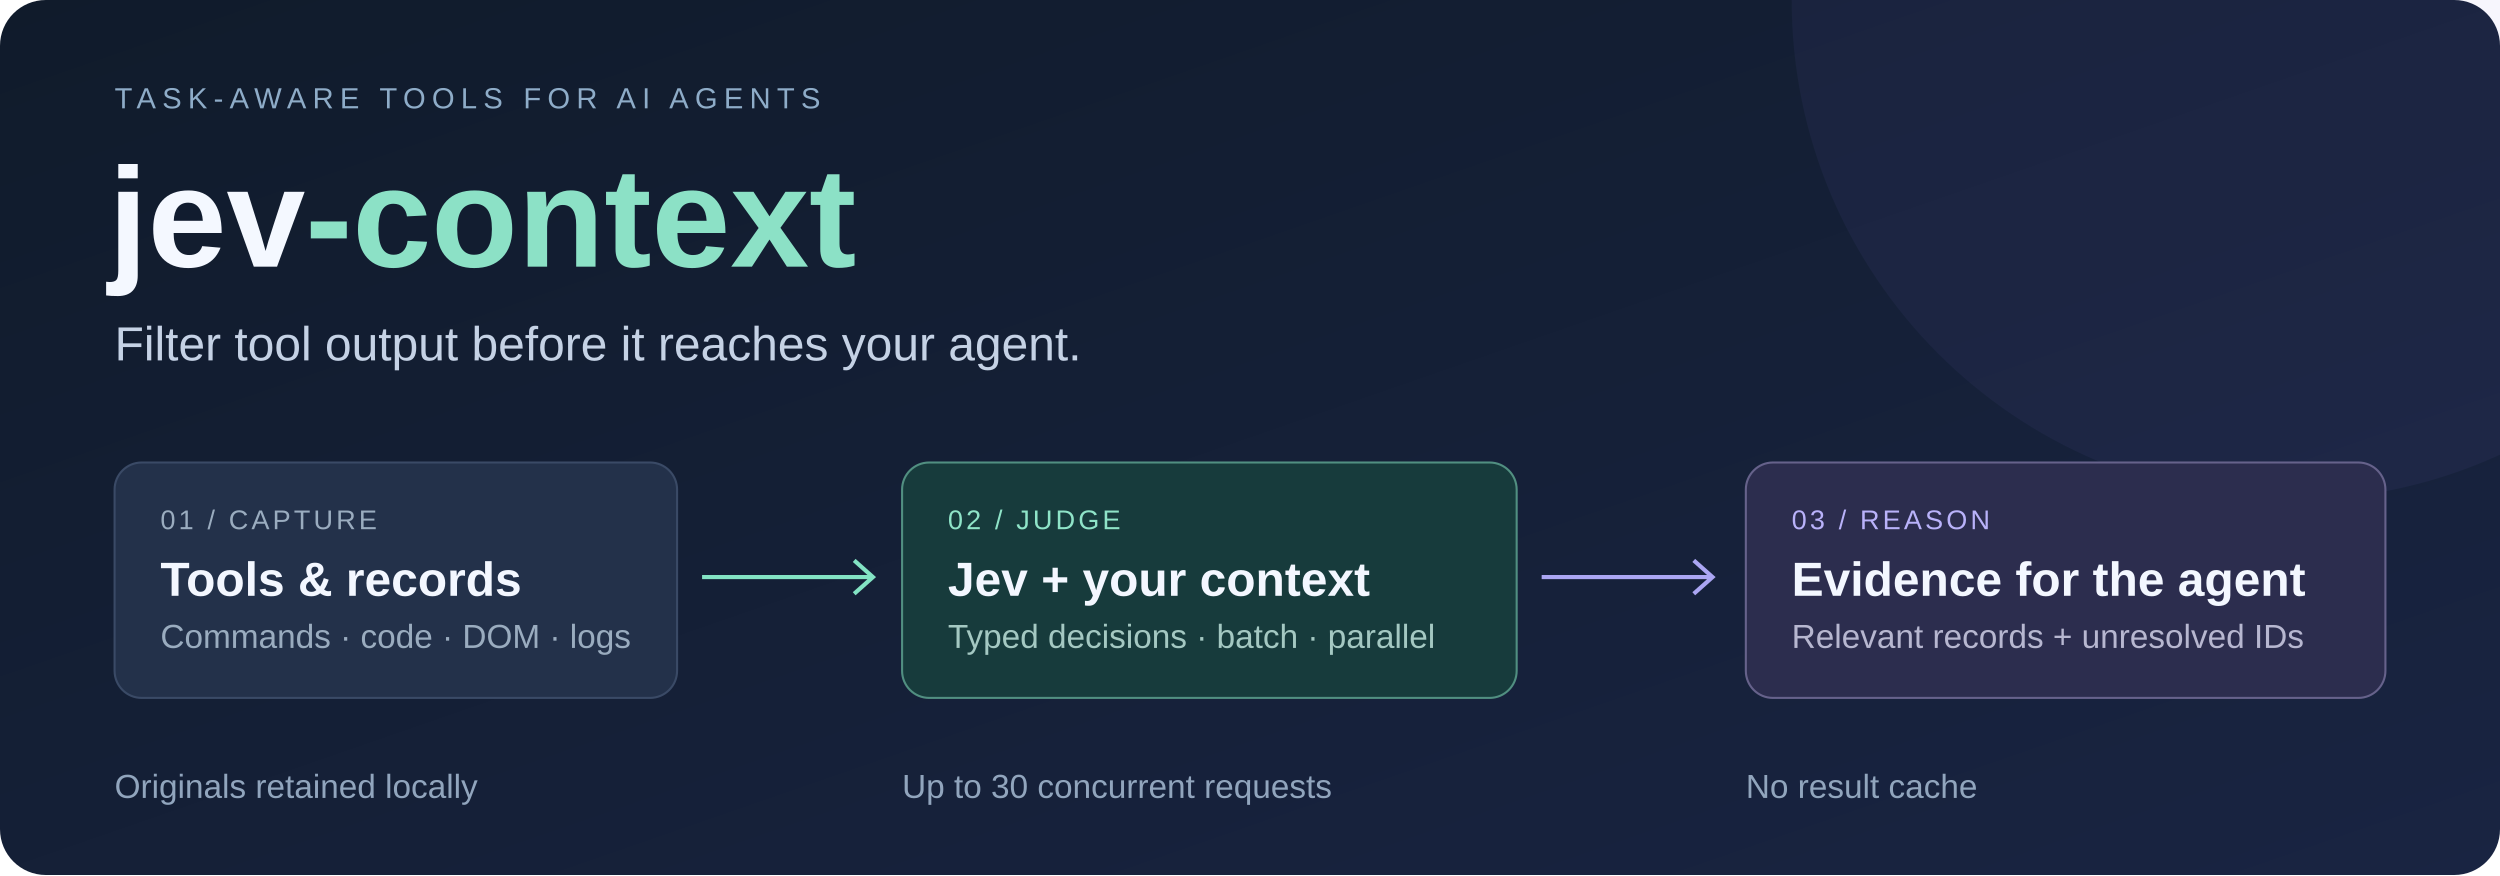
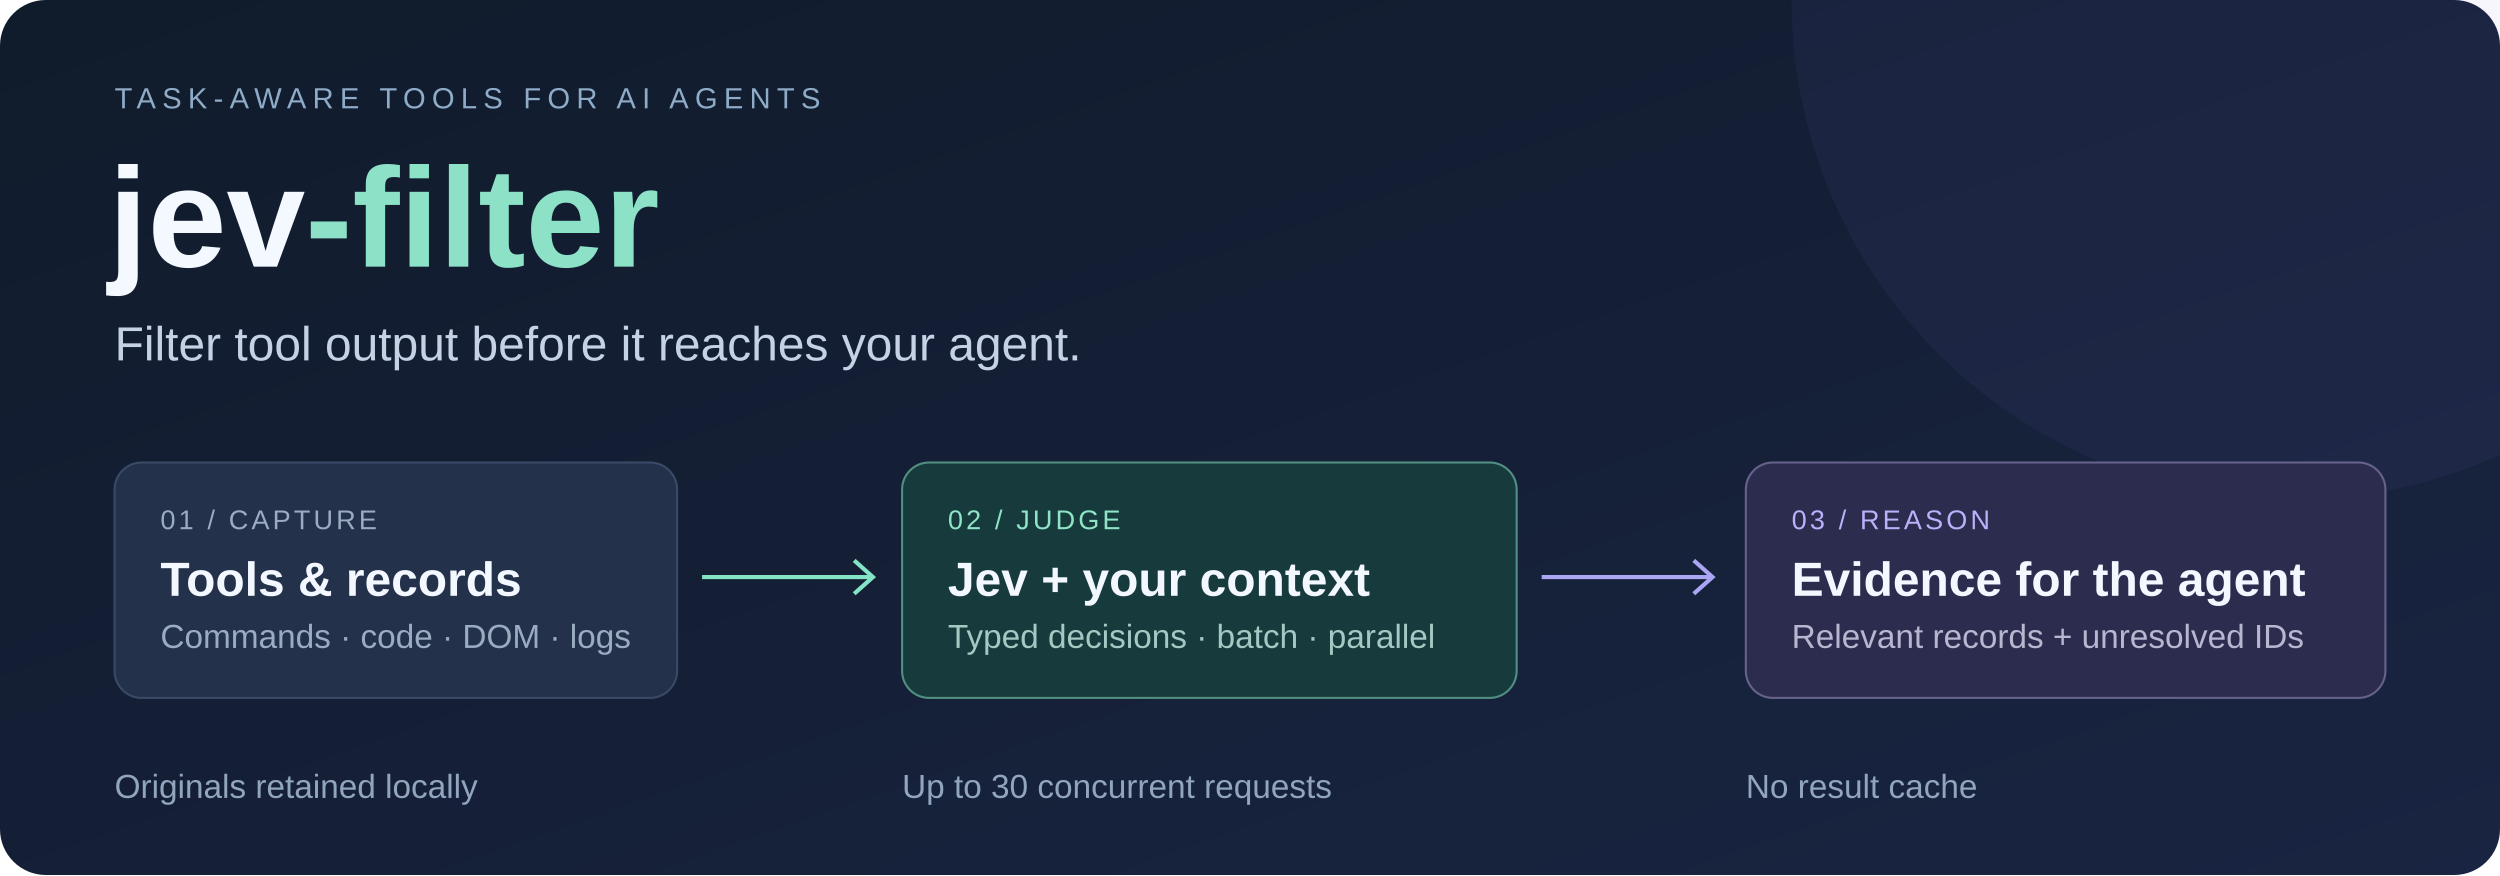
<svg xmlns="http://www.w3.org/2000/svg" width="1200" height="420" viewBox="0 0 1200 420" role="img" aria-labelledby="title desc">
  <defs>
    <linearGradient id="bg" x2="1" y2="1">
      <stop stop-color="#101b2b" />
      <stop offset="1" stop-color="#192442" />
    </linearGradient>
    <linearGradient id="accent">
      <stop stop-color="#83e3c4" />
      <stop offset="1" stop-color="#a6a0ff" />
    </linearGradient>
  </defs>
  <rect width="1200" height="420" rx="22" fill="url(#bg)" />
  <circle cx="1100" cy="0" r="240" fill="#8074df" opacity=".065" />
  <g font-family="Arial,Helvetica,sans-serif">
    <text x="55" y="52" fill="#8eacc8" font-size="14" letter-spacing="3">TASK-AWARE TOOLS FOR AI AGENTS</text>
-     <text x="52" y="128" fill="#f4f8ff" font-size="68" font-weight="700">jev<tspan fill="#8ce1c6">-context</tspan>
+     <text x="52" y="128" fill="#f4f8ff" font-size="68" font-weight="700">jev<tspan fill="#8ce1c6">-filter</tspan>
    </text>
    <text x="55" y="173" fill="#c5d2e5" font-size="23">Filter tool output before it reaches your agent.</text>
    <rect x="55" y="222" width="270" height="113" rx="13" fill="#23314a" stroke="#3a4a66" />
    <text x="77" y="254" fill="#9aacbf" font-size="13" letter-spacing="1.5">01 / CAPTURE</text>
    <text x="77" y="286" fill="#f3f7ff" font-size="23" font-weight="600">Tools &amp; records</text>
    <text x="77" y="311" fill="#9aacbf" font-size="16">Commands · code · DOM · logs</text>
    <path d="M337 277 H419 m-9 -8 9 8 -9 8" stroke="#83e3c4" stroke-width="2" fill="none" />
    <rect x="433" y="222" width="295" height="113" rx="13" fill="#173b3c" stroke="#518f81" />
    <text x="455" y="254" fill="#8fe4c8" font-size="13" letter-spacing="1.5">02 / JUDGE</text>
    <text x="455" y="286" fill="#f3f7ff" font-size="23" font-weight="600">Jev + your context</text>
    <text x="455" y="311" fill="#a4c8c2" font-size="16">Typed decisions · batch · parallel</text>
    <path d="M740 277 H822 m-9 -8 9 8 -9 8" stroke="#aba6f3" stroke-width="2" fill="none" />
    <rect x="838" y="222" width="307" height="113" rx="13" fill="#2c2d4e" stroke="#66628b" />
    <text x="860" y="254" fill="#b9b2fa" font-size="13" letter-spacing="1.5">03 / REASON</text>
    <text x="860" y="286" fill="#f3f7ff" font-size="23" font-weight="600">Evidence for the agent</text>
    <text x="860" y="311" fill="#b7b7d0" font-size="16">Relevant records + unresolved IDs</text>
    <text x="55" y="383" fill="#91a5bd" font-size="16">Originals retained locally</text>
    <text x="433" y="383" fill="#91a5bd" font-size="16">Up to 30 concurrent requests</text>
    <text x="838" y="383" fill="#91a5bd" font-size="16">No result cache</text>
  </g>
</svg>
